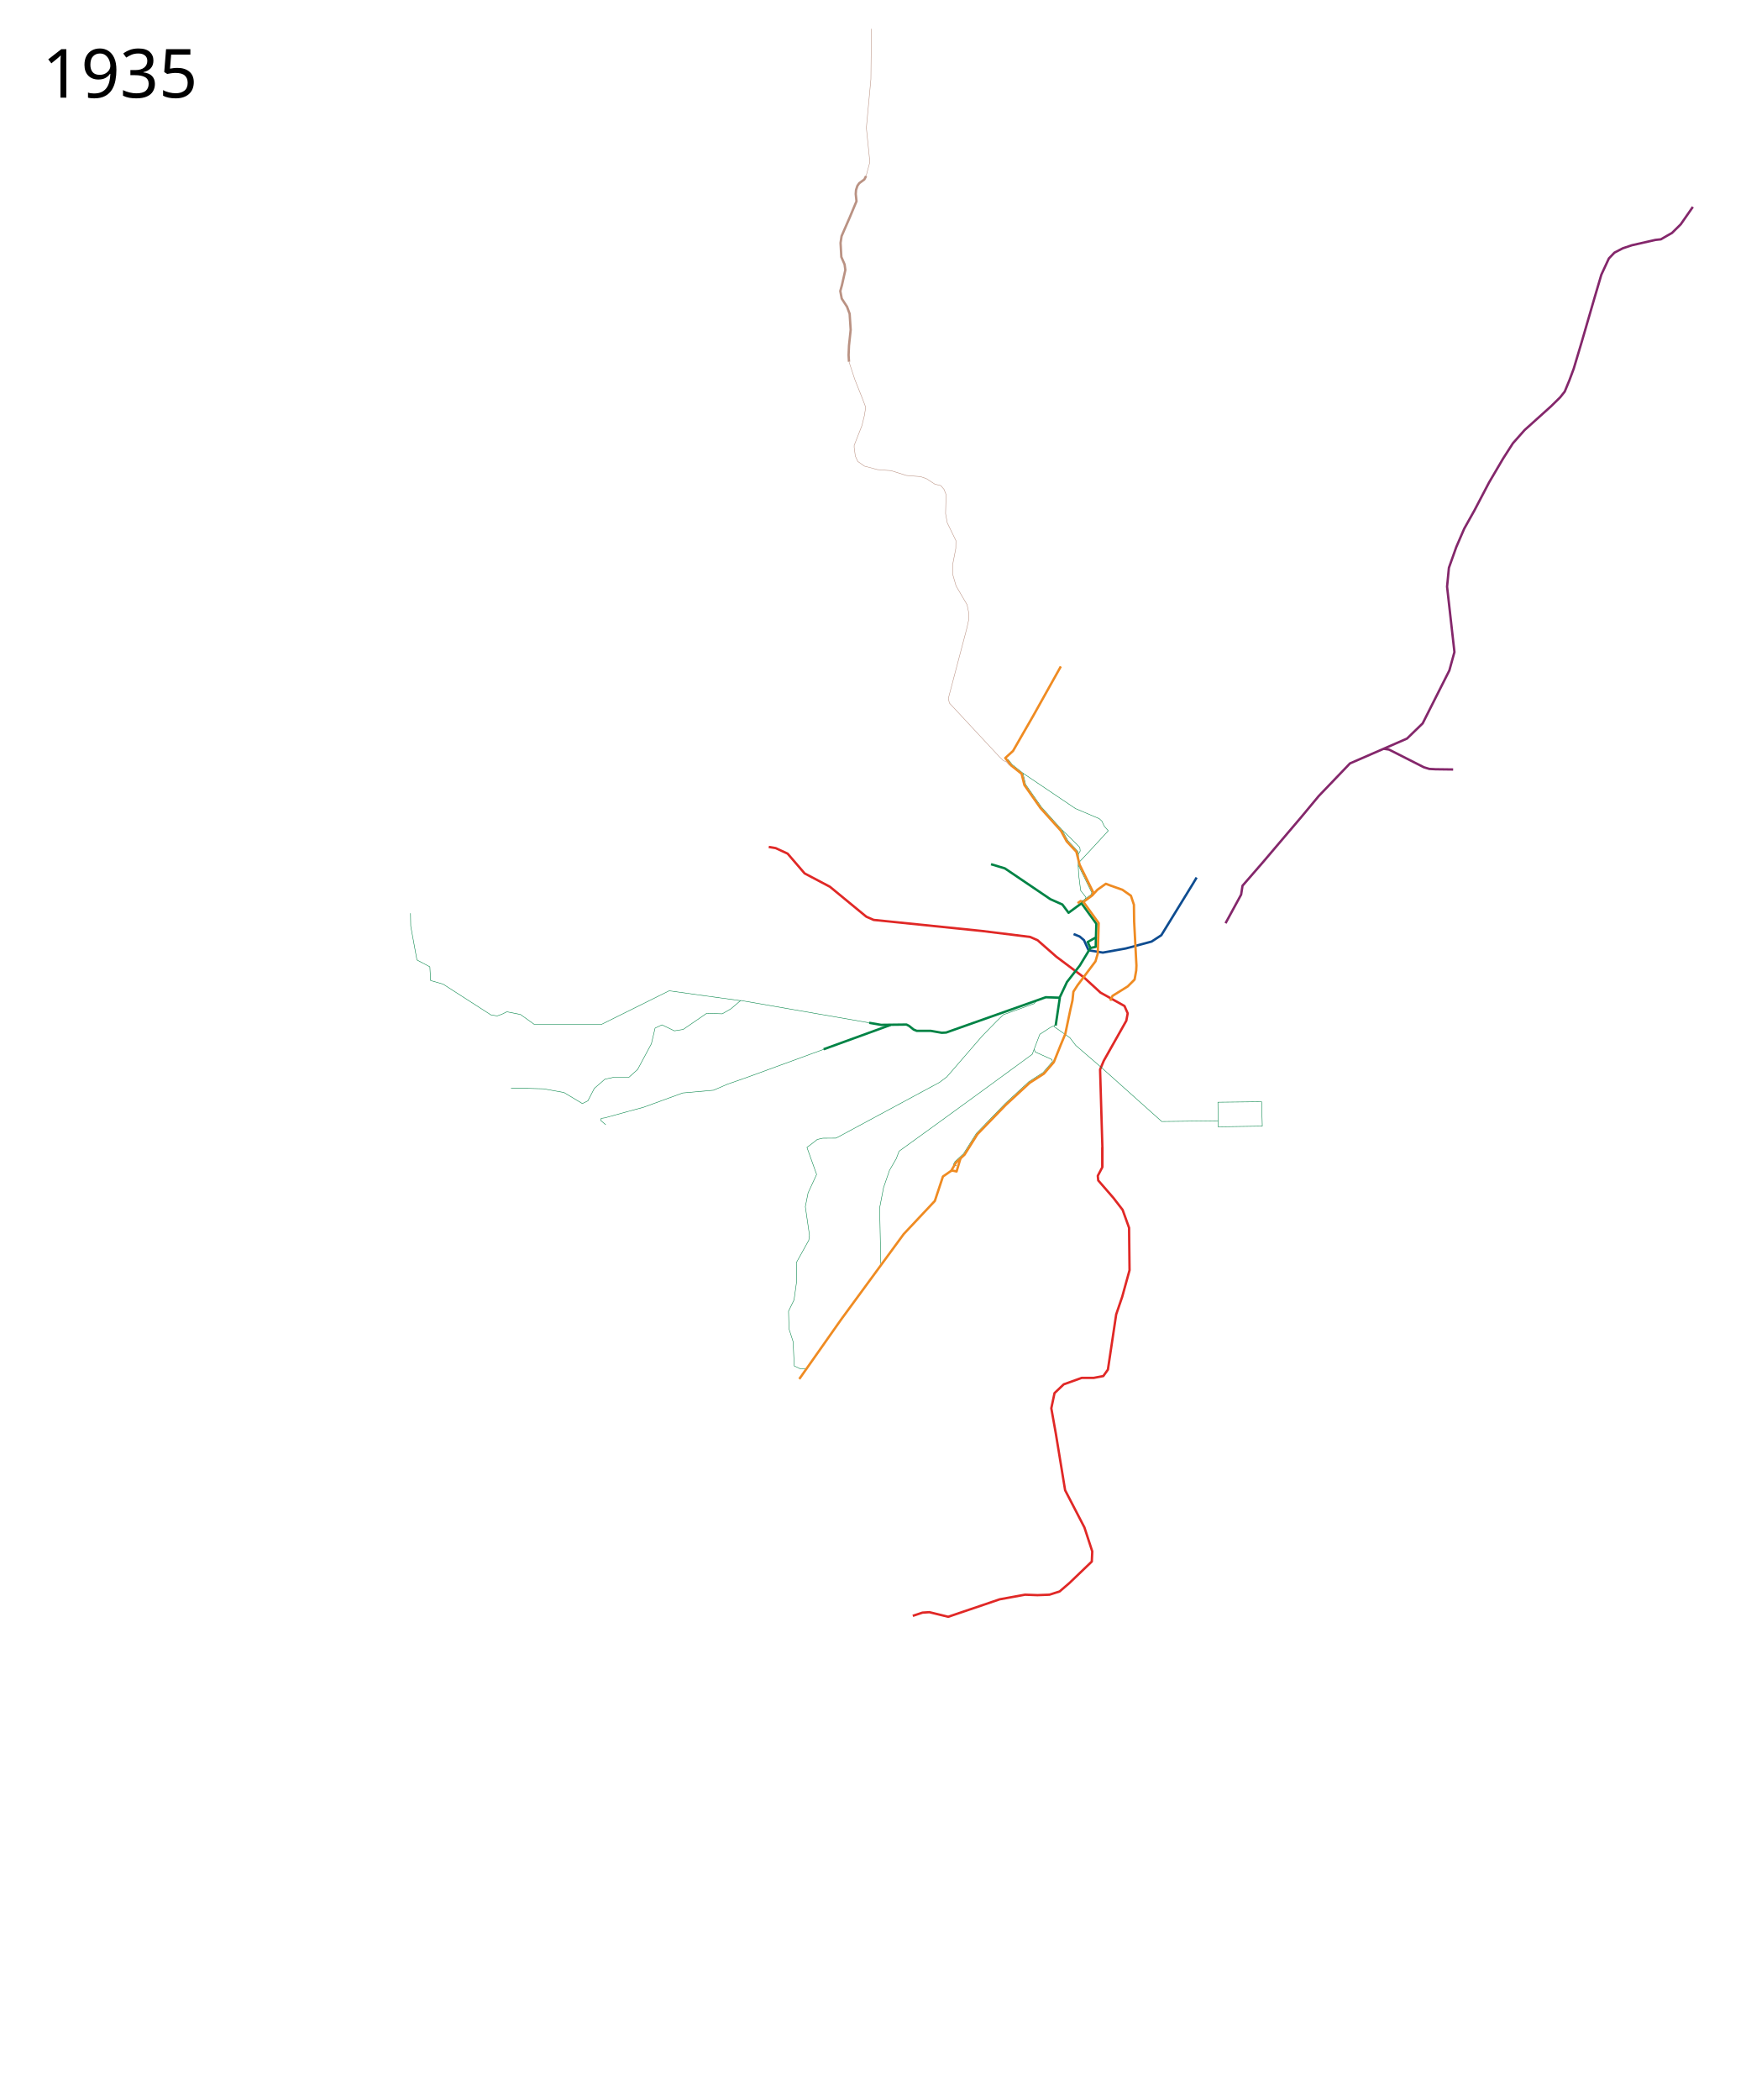
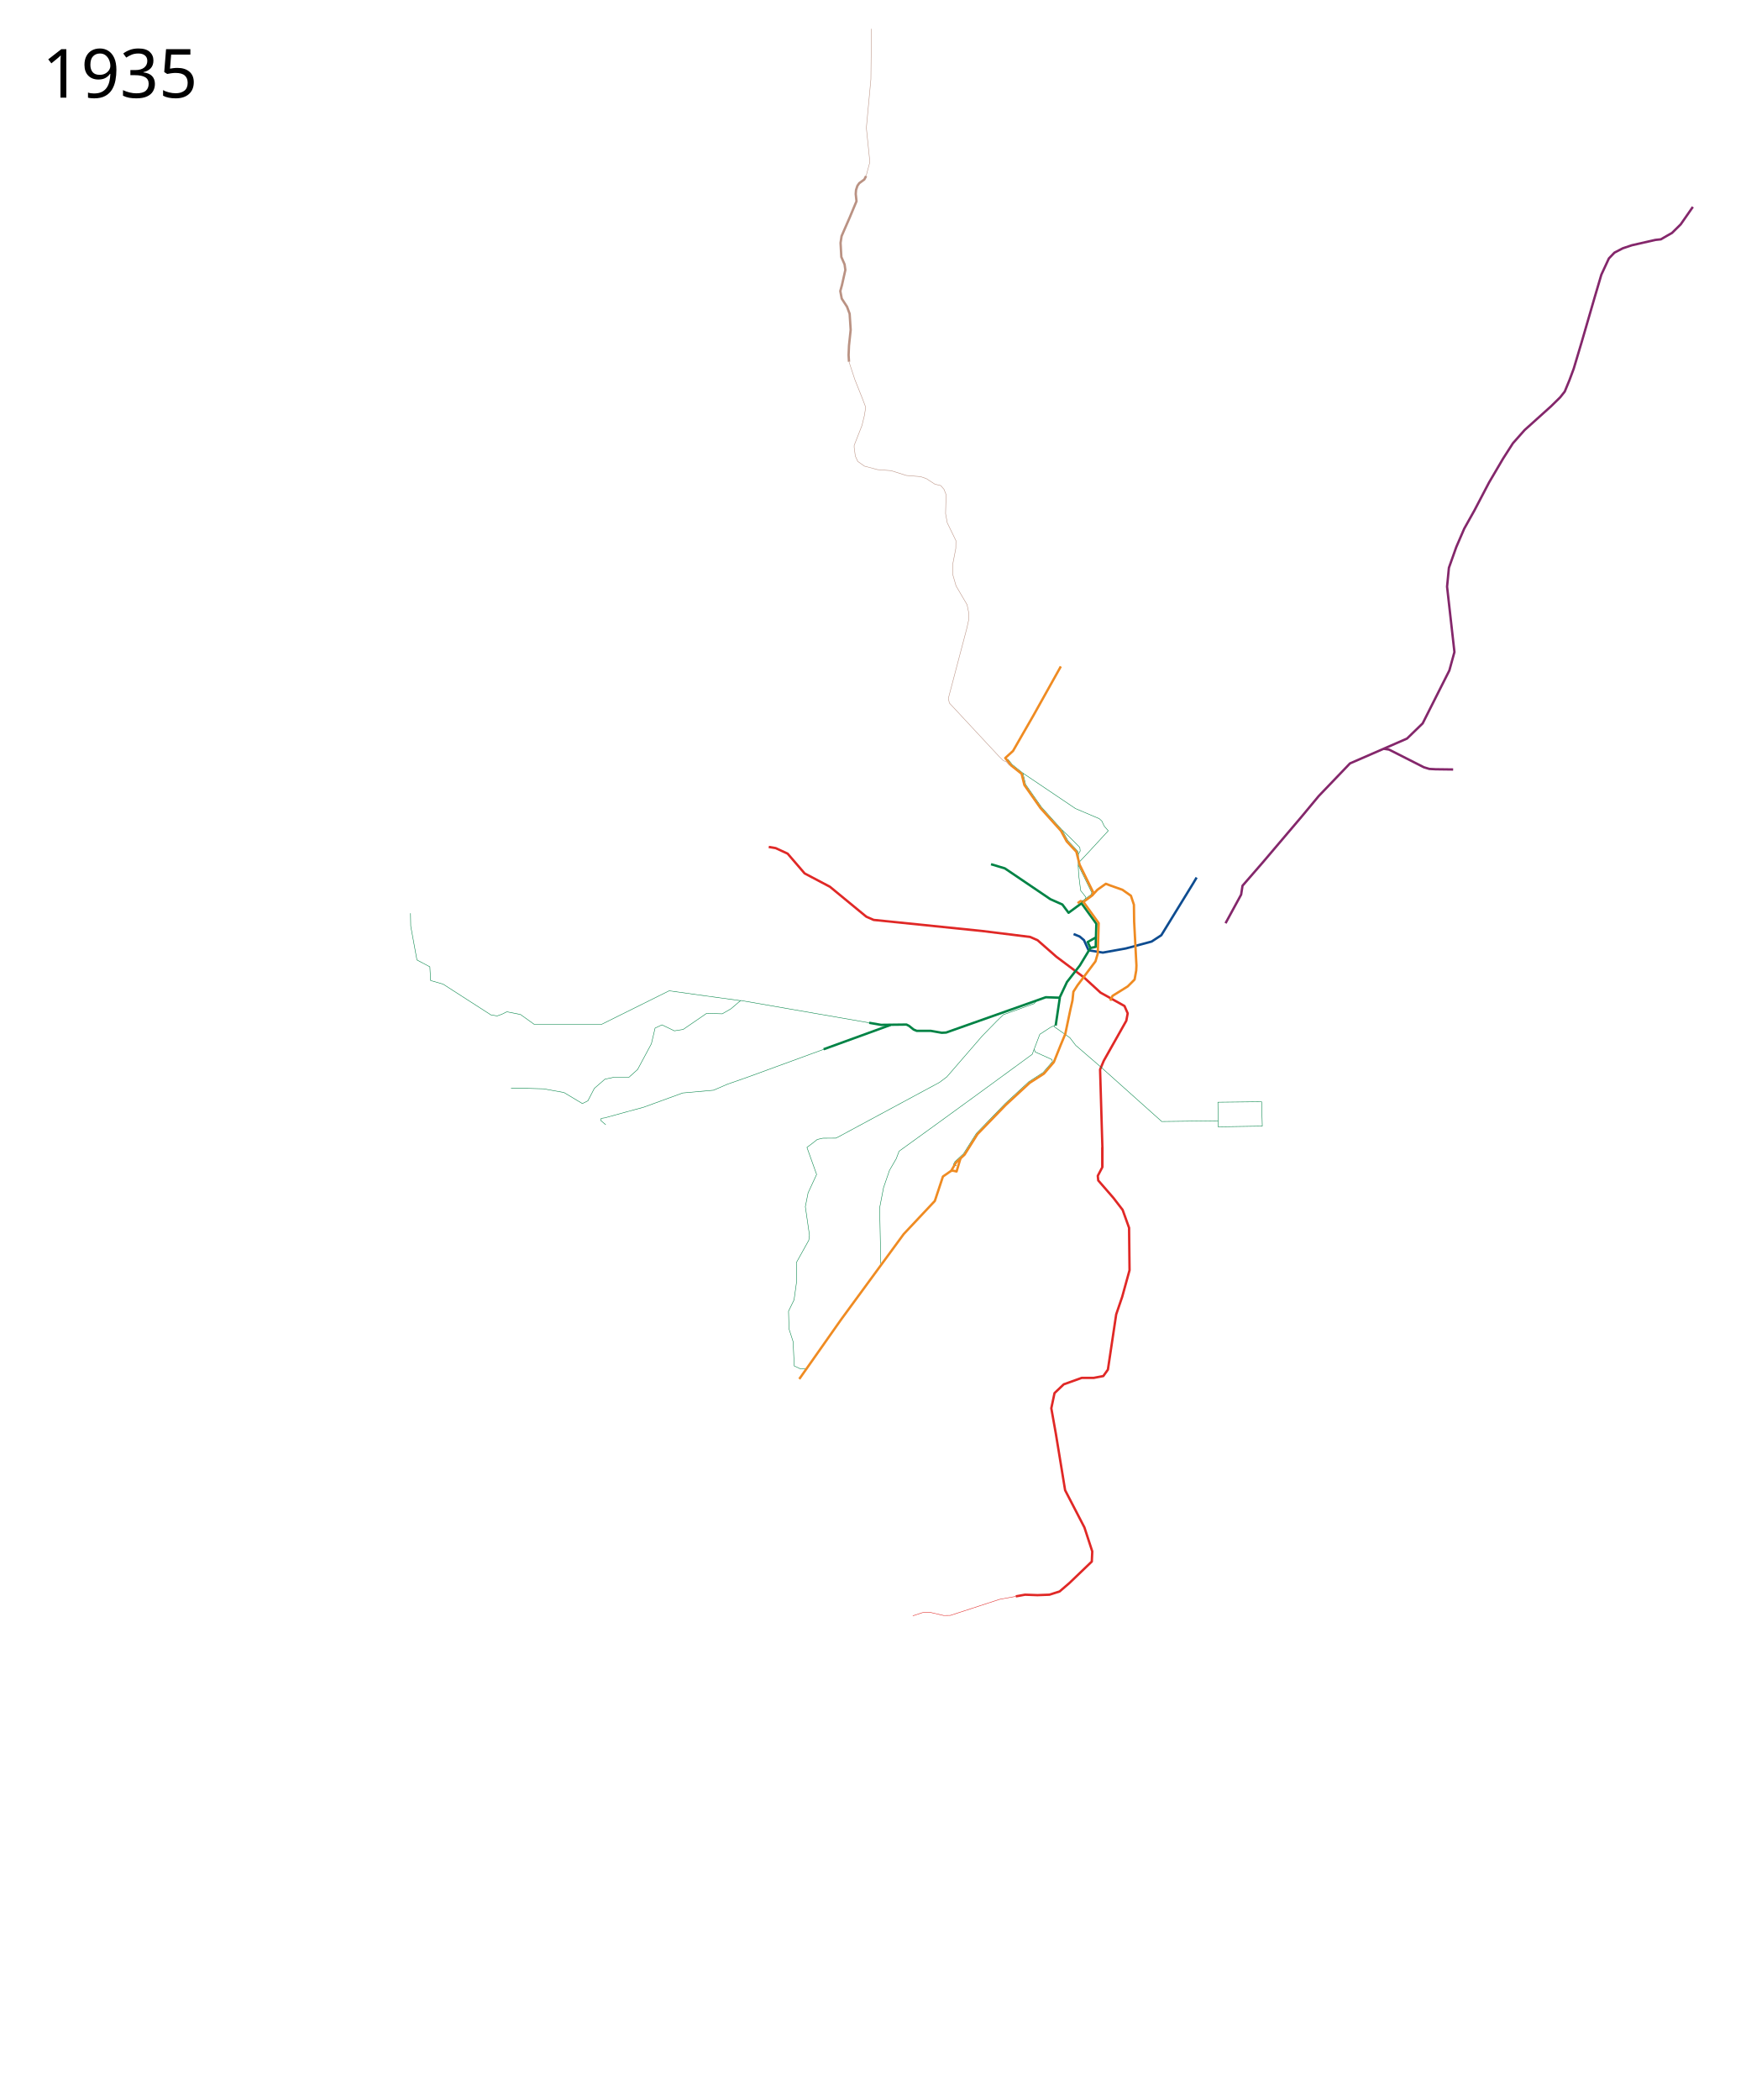
<svg xmlns="http://www.w3.org/2000/svg" viewBox="-60, -775, 3700, 4450" height="4450" width="3700">
  <path d="M2215.458 1204.295l12.852 5.186 9.167 7.775 9.754 21.457 30.236 4.877 48.768-8.778 54.62-14.63 20.54-13.413 67.243-109.483 7.578-12.73" fill="none" stroke="#0e4c90" stroke-width="5" stroke-linejoin="round" />
  <path d="M2276.492 1697.133v-40.965l-4.877-164.836 7.803-18.532 47.792-84.856 2.926-15.606-6.827-15.606-50.719-28.285-35.113-32.187-58.521-43.892-39.99-35.113-15.606-6.827-102.413-12.68-229.21-23.409-15.605-6.827-77.054-63.398-53.645-28.286-36.088-41.94-25.36-11.705-14.63-2.438" fill="none" stroke="#e02826" stroke-width="5" stroke-linejoin="round" />
  <path d="M2175.492 1397.962l-.657 3.026 32.902 23.11 12.184 16.027 53.157 45.842 129.235 115.58 119.482-1.463v12.68l93.634-1.463-1.463-51.694-92.625 1.048.454 39.43" fill="none" stroke="#008345" stroke-linejoin="round" />
  <path d="M1806.855 1902.934l-2.438-118.506 8.29-42.916 12.622-36.615 14.28-24.638 5.988-15.801 80.252-58.034 91.197-66.324 110.703-80.955 16.094-42.428 23.408-15.118 11.217-4.877M1782.234 1392.359l-272.376-47.331-20.482 17.556-18.532 10.73-33.163-.976-49.743 34.137-18.532 2.926-26.335-12.68-14.63 6.828-7.803 33.163-29.26 54.62-18.532 16.58h-32.187l-18.532 3.902-22.433 19.508-13.655 26.334-11.705 5.852-39.014-23.408-42.916-7.803-34.138-.975h-35.113M1828.575 1397.007l-5.64 2.076-111.26 40.016M1711.675 1439.1l-188.162 68.813-41.94 14.63-29.261 12.68-65.35 5.852-82.905 30.236-36.088 9.754-45.842 12.68" fill="none" stroke="#008345" stroke-linejoin="round" />
-   <path d="M1874.643 2649.085l20.483-6.828 14.63-.975 39.99 9.753 109.24-37.063 53.645-9.754 26.335.976 25.36-.976 21.457-6.827 20.483-17.557 47.792-45.842.976-21.458-16.582-50.719-40.965-79.004-19.507-118.994-9.753-54.62 6.827-32.187 19.507-18.532 38.04-13.655h25.359l20.482-3.901 9.754-13.655 2.926-19.507 14.63-97.537 12.68-37.063 15.606-56.571-.976-89.733-13.654-38.04-19.508-25.359-32.187-37.063-.975-9.754 9.754-18.532v-41.94" fill="none" stroke="#e02826" stroke-width="5" stroke-linejoin="round" />
+   <path d="M2092.907 2607.804l19.724-3.586 26.335.975 25.36-.975 21.457-6.827 20.483-17.557 47.792-45.842.976-21.458-16.582-50.719-40.965-79.004-19.507-118.994-9.753-54.62 6.827-32.187 19.507-18.532 38.04-13.655h25.359l20.482-3.901 9.754-13.655 2.926-19.507 14.63-97.537 12.68-37.063 15.606-56.571-.976-89.733-13.655-38.04-19.507-25.359-32.187-37.063-.975-9.754 9.754-18.532v-41.94" fill="none" stroke="#e02826" stroke-width="5" stroke-linejoin="round" />
  <path d="M2186.27 1339.176l-8.777 59.009" fill="none" stroke="#008345" stroke-width="5" stroke-linejoin="round" />
  <path d="M2136.744 1346.34l-4.849 5.368-65.35 23.497-14.798 14.383-29.824 30.542-75.103 86.807-15.606 11.705-213.603 115.093-5.895 2.969-27.782.17-11.81 2.73-11.084 8.761-10.747 7.998 20.5 57.351-18.044 39.014-5.852 29.26 8.778 60.473-1.463 10.73-26.335 47.304.488 40.477L1623 1979.5l-11.704 23.897.975 37.551 8.779 27.31 2.258 51.193 12.372 5.866 12.221.425" fill="none" stroke="#008345" stroke-linejoin="round" />
  <text style="-inkscape-font-specification:Sans" y="-568.039" x="29.453" font-weight="400" font-size="144px" font-family="Sans">
    <tspan y="-568.039" x="29.453">1935</tspan>
  </text>
  <path d="M1223.845 1608.375l-10.496-8.937.84-4.483 7.938-1.21M1509.858 1345.515c-1.95 0-151.668-20.97-151.668-20.97l-143.378 71.201h-142.403l-29.26-20.97-28.898-5.772-10.814 5.338-9.82 3.473-13.248-2.273-101.285-65.147-26.38-7.586-1.633-29.09-27.379-14.523-13.167-71.69-.488-27.31" fill="none" stroke="#008345" stroke-linejoin="round" />
  <path d="M1827.72 1396.828l-142.028 51.576" fill="none" stroke="#008345" stroke-width="5" stroke-linejoin="round" />
  <path d="M2537.5 1181.39l33.07-60.695 2.93-18.805 43-49.5 82.33-96.972 36.082-43.45 66.324-69.252 120.945-52.669 33.162-32.187 56.571-112.166 10.729-39.015-15.606-138.5 3.902-39.99 15.606-43.892 16.843-39.03 21.567-38.538 31.112-59.397 29.699-50.558 20.86-32.527 24.748-27.93 56.215-50.558 19.092-18.739 9.82-12.38 10-24.25 9-24.25 16.75-56 27-93 14.75-50 16-34.5 11.75-12.25 17.75-9.25 19.5-6.5 49.5-11.25 11.75-1.25 12-7 11.5-6.5 18.5-18.25 25.75-37" fill="none" stroke="#84276b" stroke-width="5" stroke-linejoin="round" />
  <path d="M2262.826 1211.426l-.477 19.972-11.217 2.439" fill="none" stroke="#008345" stroke-width="5" stroke-linejoin="round" />
  <path d="M2040.454 1056.32l29.261 8.78 96.56 65.348 25.366 11.217 13.168 17.557 27.425-20.152 31.457 43.412-.865 28.943-17.546 9.732 5.852 12.68-22.433 37.063-27.31 35.113-15.606 33.163-29.26-.976-211.093 74.782-9.398.516-23.35-4.096h-29.704l-6.498-2.705-9.745-7.805-5.463-2.79-53.932.62-25.112-4.363" fill="none" stroke="#008345" stroke-width="5" stroke-linejoin="round" />
  <path d="M1956.086 1705.91l3.965-.16 7.374 1.667 8.427-28.09" fill="none" stroke="#ef8b22" stroke-width="5" stroke-linejoin="round" />
  <path d="M2872.269 811.604l11.667 1.767 73.893 37.477 11.667 3.536 13.081.707 37.34.476" fill="none" stroke="#84276b" stroke-width="5" stroke-linejoin="round" />
  <path d="M2293.22 1345.492l4.73-10.218 32.187-19.995 14.63-14.63 3.414-19.02.488-10.728-4.877-93.147-.488-35.601-6.34-19.02-18.044-12.68-24.871-8.777-10.242-3.902L2266 1110.39l-11.4 12.35M2236.32 1136.204l-5.957-1.84-6.331 4.532" fill="none" stroke="#ef8b22" stroke-width="5" stroke-linejoin="round" />
  <path d="M2225.621 1053.772l24.128-25.737 39.22-42.581-8.548-9.835-5.107-10.857-5.564-5.006-50.347-21.38-111.345-75.038" fill="none" stroke="#008345" stroke-linejoin="round" />
  <path d="M2225.66 1034.653l3.843-6.374-.873-7.424-7.643-7.861-16.814-16.814-13.007-12.266" fill="none" stroke="#008345" stroke-width="1px" stroke-linejoin="round" />
  <path d="M1967.405 1695.06l-5.673-1.607-.881-1.188 3.056-5.644 18.208-16.829 27.274-43.236 28.733-29.707 32.296-33.414 49.964-46.1 30.414-19.676 19.987-23.214-1.428-4.345-3.49-1.628-31.773-14.262-2.159-5.66M2233.088 1142.153l.29-7.434 7.42-5.459.82-2.946-11.191-14.256-4.22-33.256-.922-18.092.375-26.057-1.582-6.096-20.627-22.149-12.285-22.494-43.759-48.674-33.513-47.861-5.836-24.041-22.67-18.24-9.343-11.512" fill="none" stroke="#008345" stroke-linejoin="round" />
  <path d="M2225.161 1057.917l29.004 58.894-1.78 3.879-11.588 8.57" fill="none" stroke="#008345" stroke-linejoin="round" />
  <path d="M1634.07 2147.213l88.417-125.773 132.96-181.454 65.946-70.168 17.136-51.715 17.557-12.192 10.241-17.556 18.044-16.581 27.31-43.404 59.985-61.935 50.719-46.818 30.236-19.507 20.97-24.384 14.63-36.576 9.61-23.041 10.839-51.77 4.423-19.311 1.951-18.532 8.778-13.655 38.04-50.719 4.876-16.581 1.95-64.374-32.368-44.963 18.28-13.465 2.872-5.946-29.26-59.496-6.828-27.31-20.483-21.946-12.192-22.433-43.403-48.28-34.138-48.769-5.852-23.896-21.978-17.43-12.701-15.971 16.497-15.047 43.504-75.685 57.749-103.355" fill="none" stroke="#ef8b22" stroke-width="5" stroke-linejoin="round" />
  <path d="M1739.414-8.455l-.824-14.013.824-20.057 3.572-33.521-2.198-34.07-5.495-14.838-11.266-17.31-3.022-15.936 3.572-12.914 7.144-31.872-1.649-11.815-6.869-15.661-1.648-29.95 2.198-14.287 17.584-40.39 14.013-33.52-1.648-15.387.68-8.557 2.863-8.622 3.875-5.627 10.764-7.893 3.799-7.219" fill="none" stroke="#ba9283" stroke-width="5" stroke-linejoin="round" />
  <path d="M1775.682-401.914l7.969-29.674-7.419-72.537 9.617-103.036 1.099-106.882M1739.414-8.455l12.364 37.642 16.211 40.665 6.87 18.134-2.748 17.31-5.22 21.432-16.487 42.038v4.397l2.473 18.409 5.22 11.265 14.014 9.891 27.75 7.419 28.85 2.198 32.148 10.166 30.223 2.473 12.09 4.121 18.134 11.815 12.64 3.023 6.868 7.968 4.396 11.265-1.099 40.115 3.572 19.508 18.41 37.917-.276 16.486-6.319 32.422v23.354l6.869 23.63 23.355 39.84 3.846 18.959-.275 12.364-4.12 18.684-39.197 148.558 2.217 9.763 104.94 112.77 9.52 9.326 6.307 2.232 6.61 7.975" fill="none" stroke="#ba9283" stroke-linejoin="round" />
+   <path d="M2092.907 2607.804l-33.92 6.168-104.85 34.167-13.921.198-30.46-7.055-14.63.975-20.483 6.828" fill="none" stroke="#e02826" stroke-linejoin="round" />
</svg>
